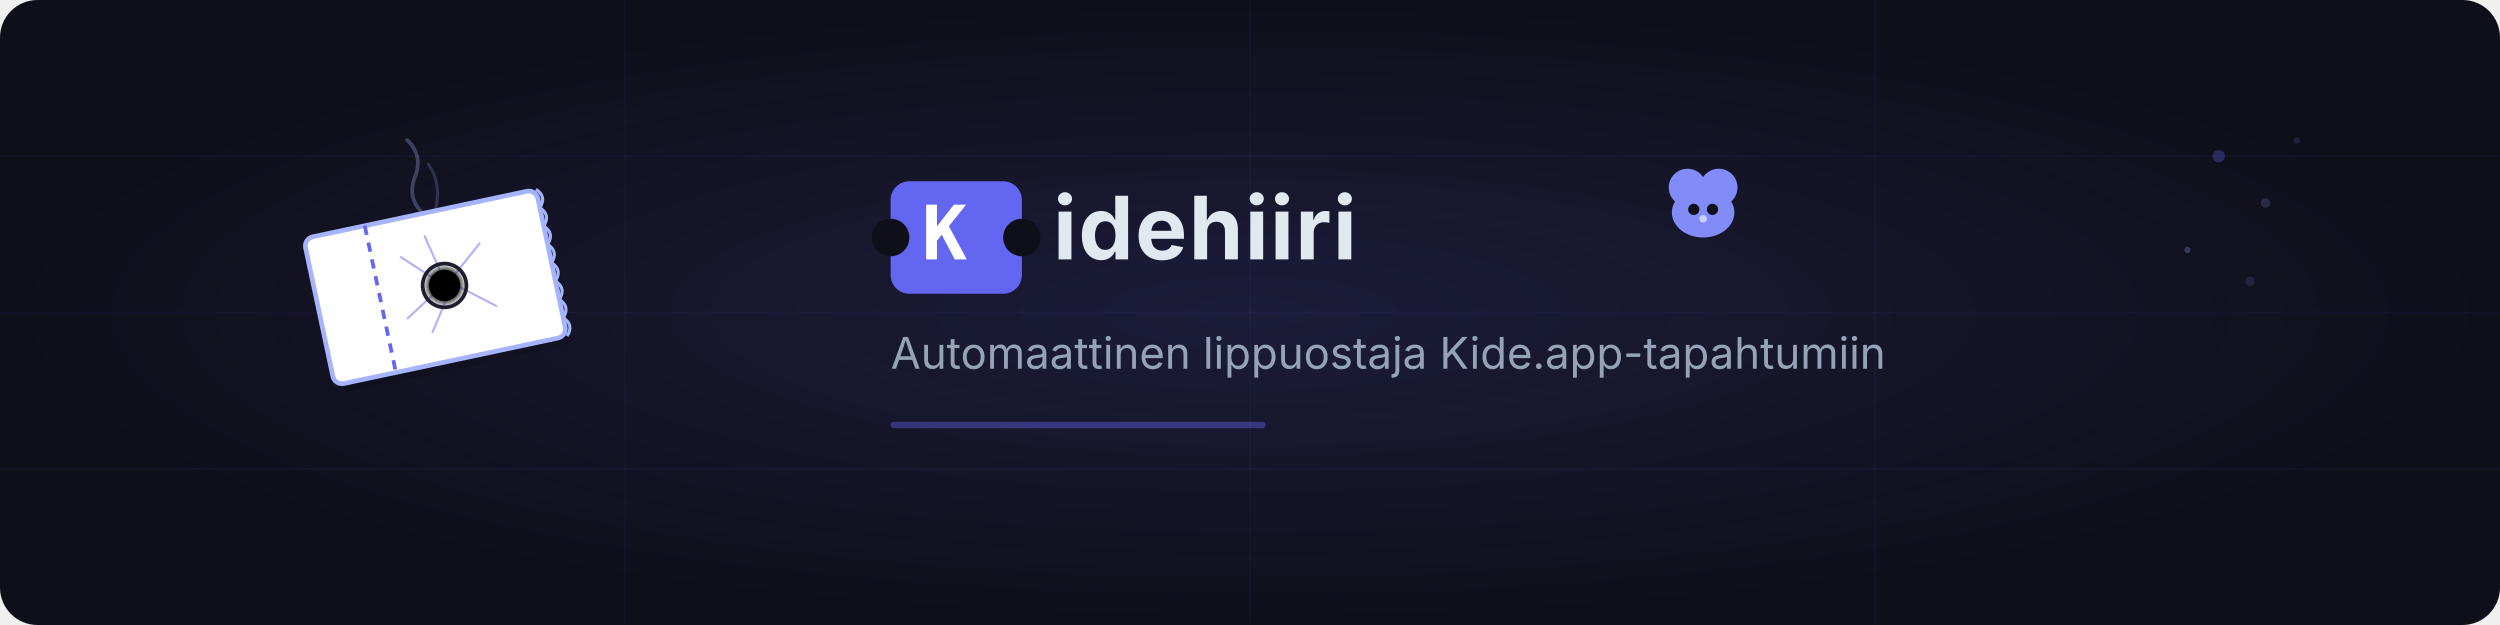
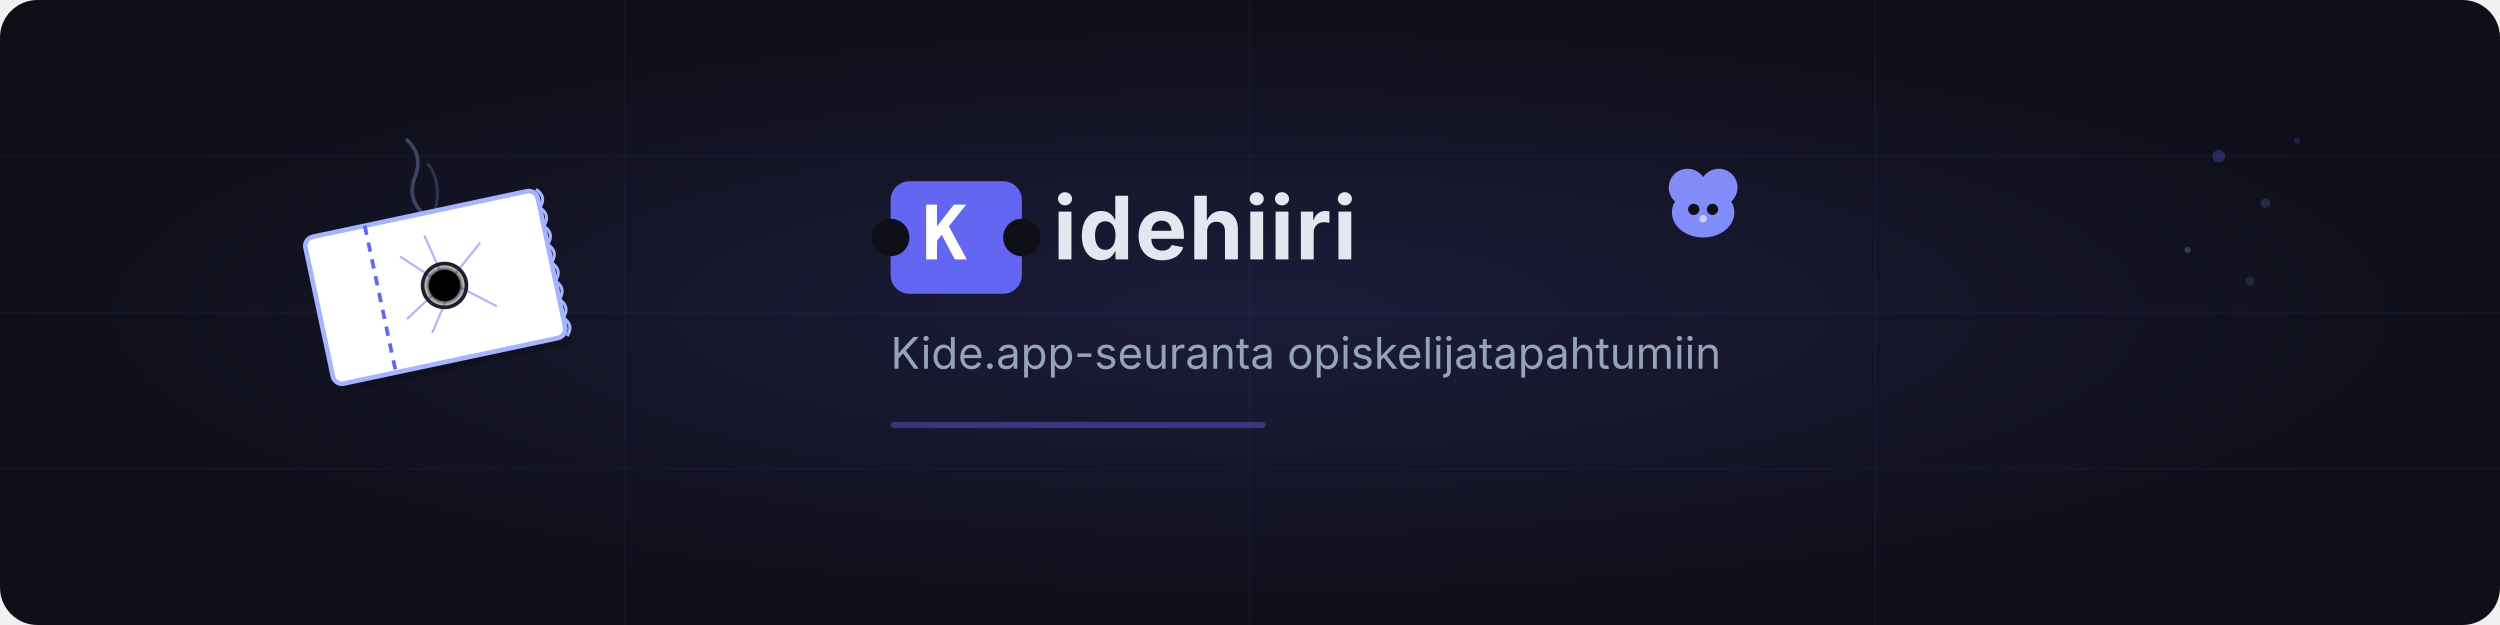
<svg xmlns="http://www.w3.org/2000/svg" width="800" height="200" viewBox="0 0 800 200" fill="none">
  <defs>
    <linearGradient id="bg" x1="0" y1="0" x2="800" y2="200">
      <stop offset="0%" stop-color="#0f0f1a" />
      <stop offset="100%" stop-color="#1a1a2e" />
    </linearGradient>
    <radialGradient id="glow" cx="50%" cy="50%" r="50%">
      <stop offset="0%" stop-color="#6366f1" stop-opacity="0.15" />
      <stop offset="100%" stop-color="#6366f1" stop-opacity="0" />
    </radialGradient>
    <radialGradient id="bulletHole" cx="50%" cy="50%" r="50%">
      <stop offset="0%" stop-color="#000000" />
      <stop offset="60%" stop-color="#111111" />
      <stop offset="100%" stop-color="#222222" stop-opacity="0" />
    </radialGradient>
  </defs>
  <rect width="800" height="200" rx="12" fill="url(#bg)" />
  <rect width="800" height="200" rx="12" fill="url(#glow)" />
  <g stroke="#6366f1" stroke-opacity="0.06" stroke-width="0.5">
    <line x1="0" y1="50" x2="800" y2="50" />
    <line x1="0" y1="100" x2="800" y2="100" />
    <line x1="0" y1="150" x2="800" y2="150" />
    <line x1="200" y1="0" x2="200" y2="200" />
    <line x1="400" y1="0" x2="400" y2="200" />
    <line x1="600" y1="0" x2="600" y2="200" />
  </g>
  <g transform="translate(80, 40) scale(1)">
    <g transform="rotate(-12, 60, 60)">
      <rect x="23" y="28" width="76" height="48" rx="3" fill="#000000" opacity="0.15" transform="translate(2,3)" />
      <rect x="23" y="28" width="76" height="48" rx="3" fill="#ffffff" stroke="#a5b4fc" stroke-width="1.5" />
      <line x1="43" y1="28" x2="43" y2="76" stroke="#6366f1" stroke-width="1.2" stroke-dasharray="3,2.5" />
      <path d="M99,28 Q102,31 99,34 Q102,37 99,40 Q102,43 99,46 Q102,49 99,52 Q102,55 99,58 Q102,61 99,64 Q102,67 99,70 Q102,73 99,76" fill="none" stroke="#a5b4fc" stroke-width="1" />
      <g stroke="#6366f1" stroke-width="0.7" opacity="0.5">
        <line x1="62" y1="50" x2="52" y2="40" />
        <line x1="64" y1="49" x2="61" y2="35" />
        <line x1="67" y1="50" x2="78" y2="41" />
        <line x1="68" y1="53" x2="79" y2="62" />
        <line x1="64" y1="56" x2="57" y2="66" />
        <line x1="60" y1="54" x2="50" y2="60" />
      </g>
      <circle cx="64" cy="52" r="7" fill="url(#bulletHole)" />
      <circle cx="64" cy="52" r="5" fill="#000000" />
      <circle cx="64" cy="52" r="7" fill="none" stroke="#1e1e2e" stroke-width="1.2" />
      <path d="M62,28 Q58,22 62,16 Q66,10 62,4" fill="none" stroke="#a5b4fc" stroke-width="1.2" stroke-linecap="round" opacity="0.3" />
      <path d="M66,28 Q70,20 67,13" fill="none" stroke="#a5b4fc" stroke-width="1" stroke-linecap="round" opacity="0.2" />
    </g>
  </g>
  <g transform="translate(285, 50)">
    <rect x="0" y="8" width="42" height="36" rx="6" fill="#6366f1" />
    <circle cx="0" cy="26" r="6" fill="#0f0f1a" />
    <circle cx="42" cy="26" r="6" fill="#0f0f1a" />
    <text x="10" y="33" font-size="24" font-weight="bold" fill="white" font-family="monospace">K</text>
  </g>
  <text x="337" y="83" font-size="28" font-weight="700" fill="#e2e8f0" font-family="system-ui, -apple-system, sans-serif" letter-spacing="0.5">idehiiri</text>
  <circle cx="540" cy="60" r="6" fill="#818cf8" />
  <circle cx="550" cy="60" r="6" fill="#818cf8" />
  <ellipse cx="545" cy="68" rx="10" ry="8" fill="#818cf8" />
  <circle cx="542" cy="67" r="1.8" fill="#0f0f1a" />
  <circle cx="548" cy="67" r="1.8" fill="#0f0f1a" />
  <circle cx="545" cy="70" r="1.2" fill="#c7d2fe" />
-   <text x="285" y="118" font-size="14" fill="#94a3b8" font-family="system-ui, -apple-system, sans-serif">Automaattinen lippuostaja Kide.app-tapahtumiin</text>
+   <text x="285" y="118" font-size="14" fill="#94a3b8" font-family="system-ui, -apple-system, sans-serif">Kide.app-seuranta opiskelijatapahtumiin</text>
  <circle cx="710" cy="50" r="2" fill="#6366f1" opacity="0.3" />
  <circle cx="725" cy="65" r="1.5" fill="#818cf8" opacity="0.2" />
  <circle cx="700" cy="80" r="1" fill="#a5b4fc" opacity="0.25" />
  <circle cx="735" cy="45" r="1" fill="#6366f1" opacity="0.2" />
  <circle cx="720" cy="90" r="1.5" fill="#818cf8" opacity="0.15" />
  <rect x="285" y="135" width="120" height="2" rx="1" fill="#6366f1" opacity="0.4" />
</svg>
